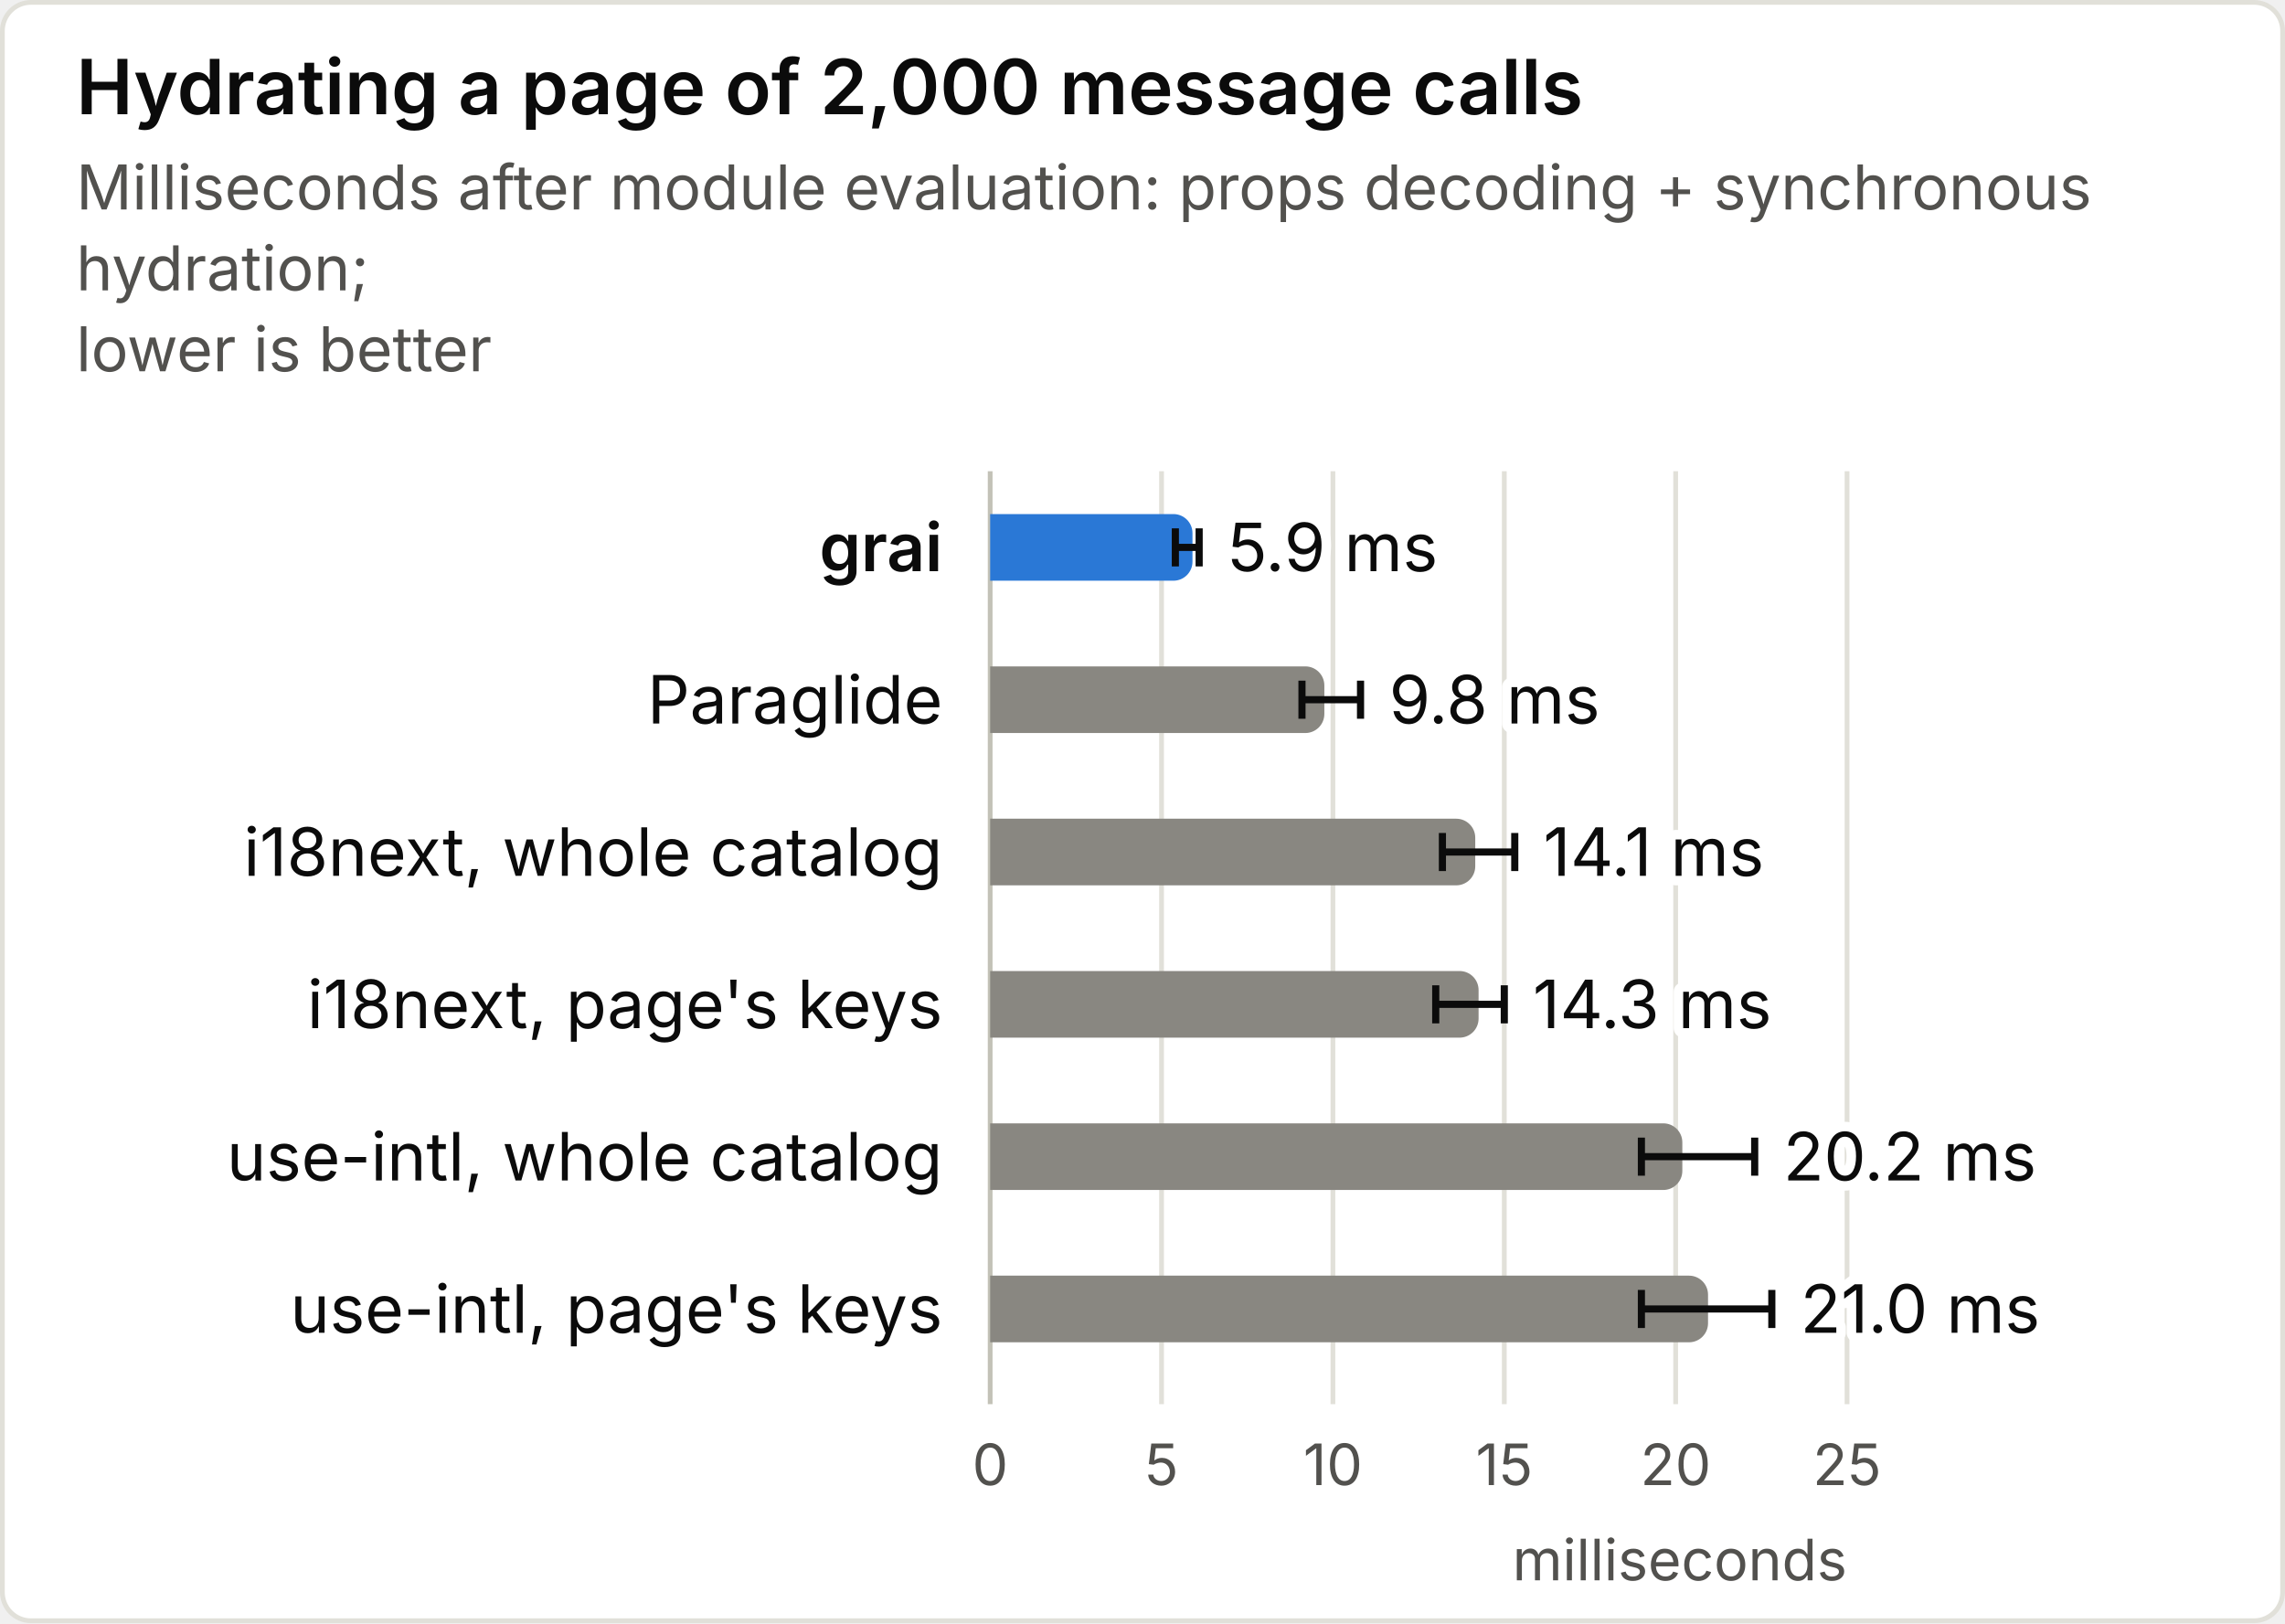
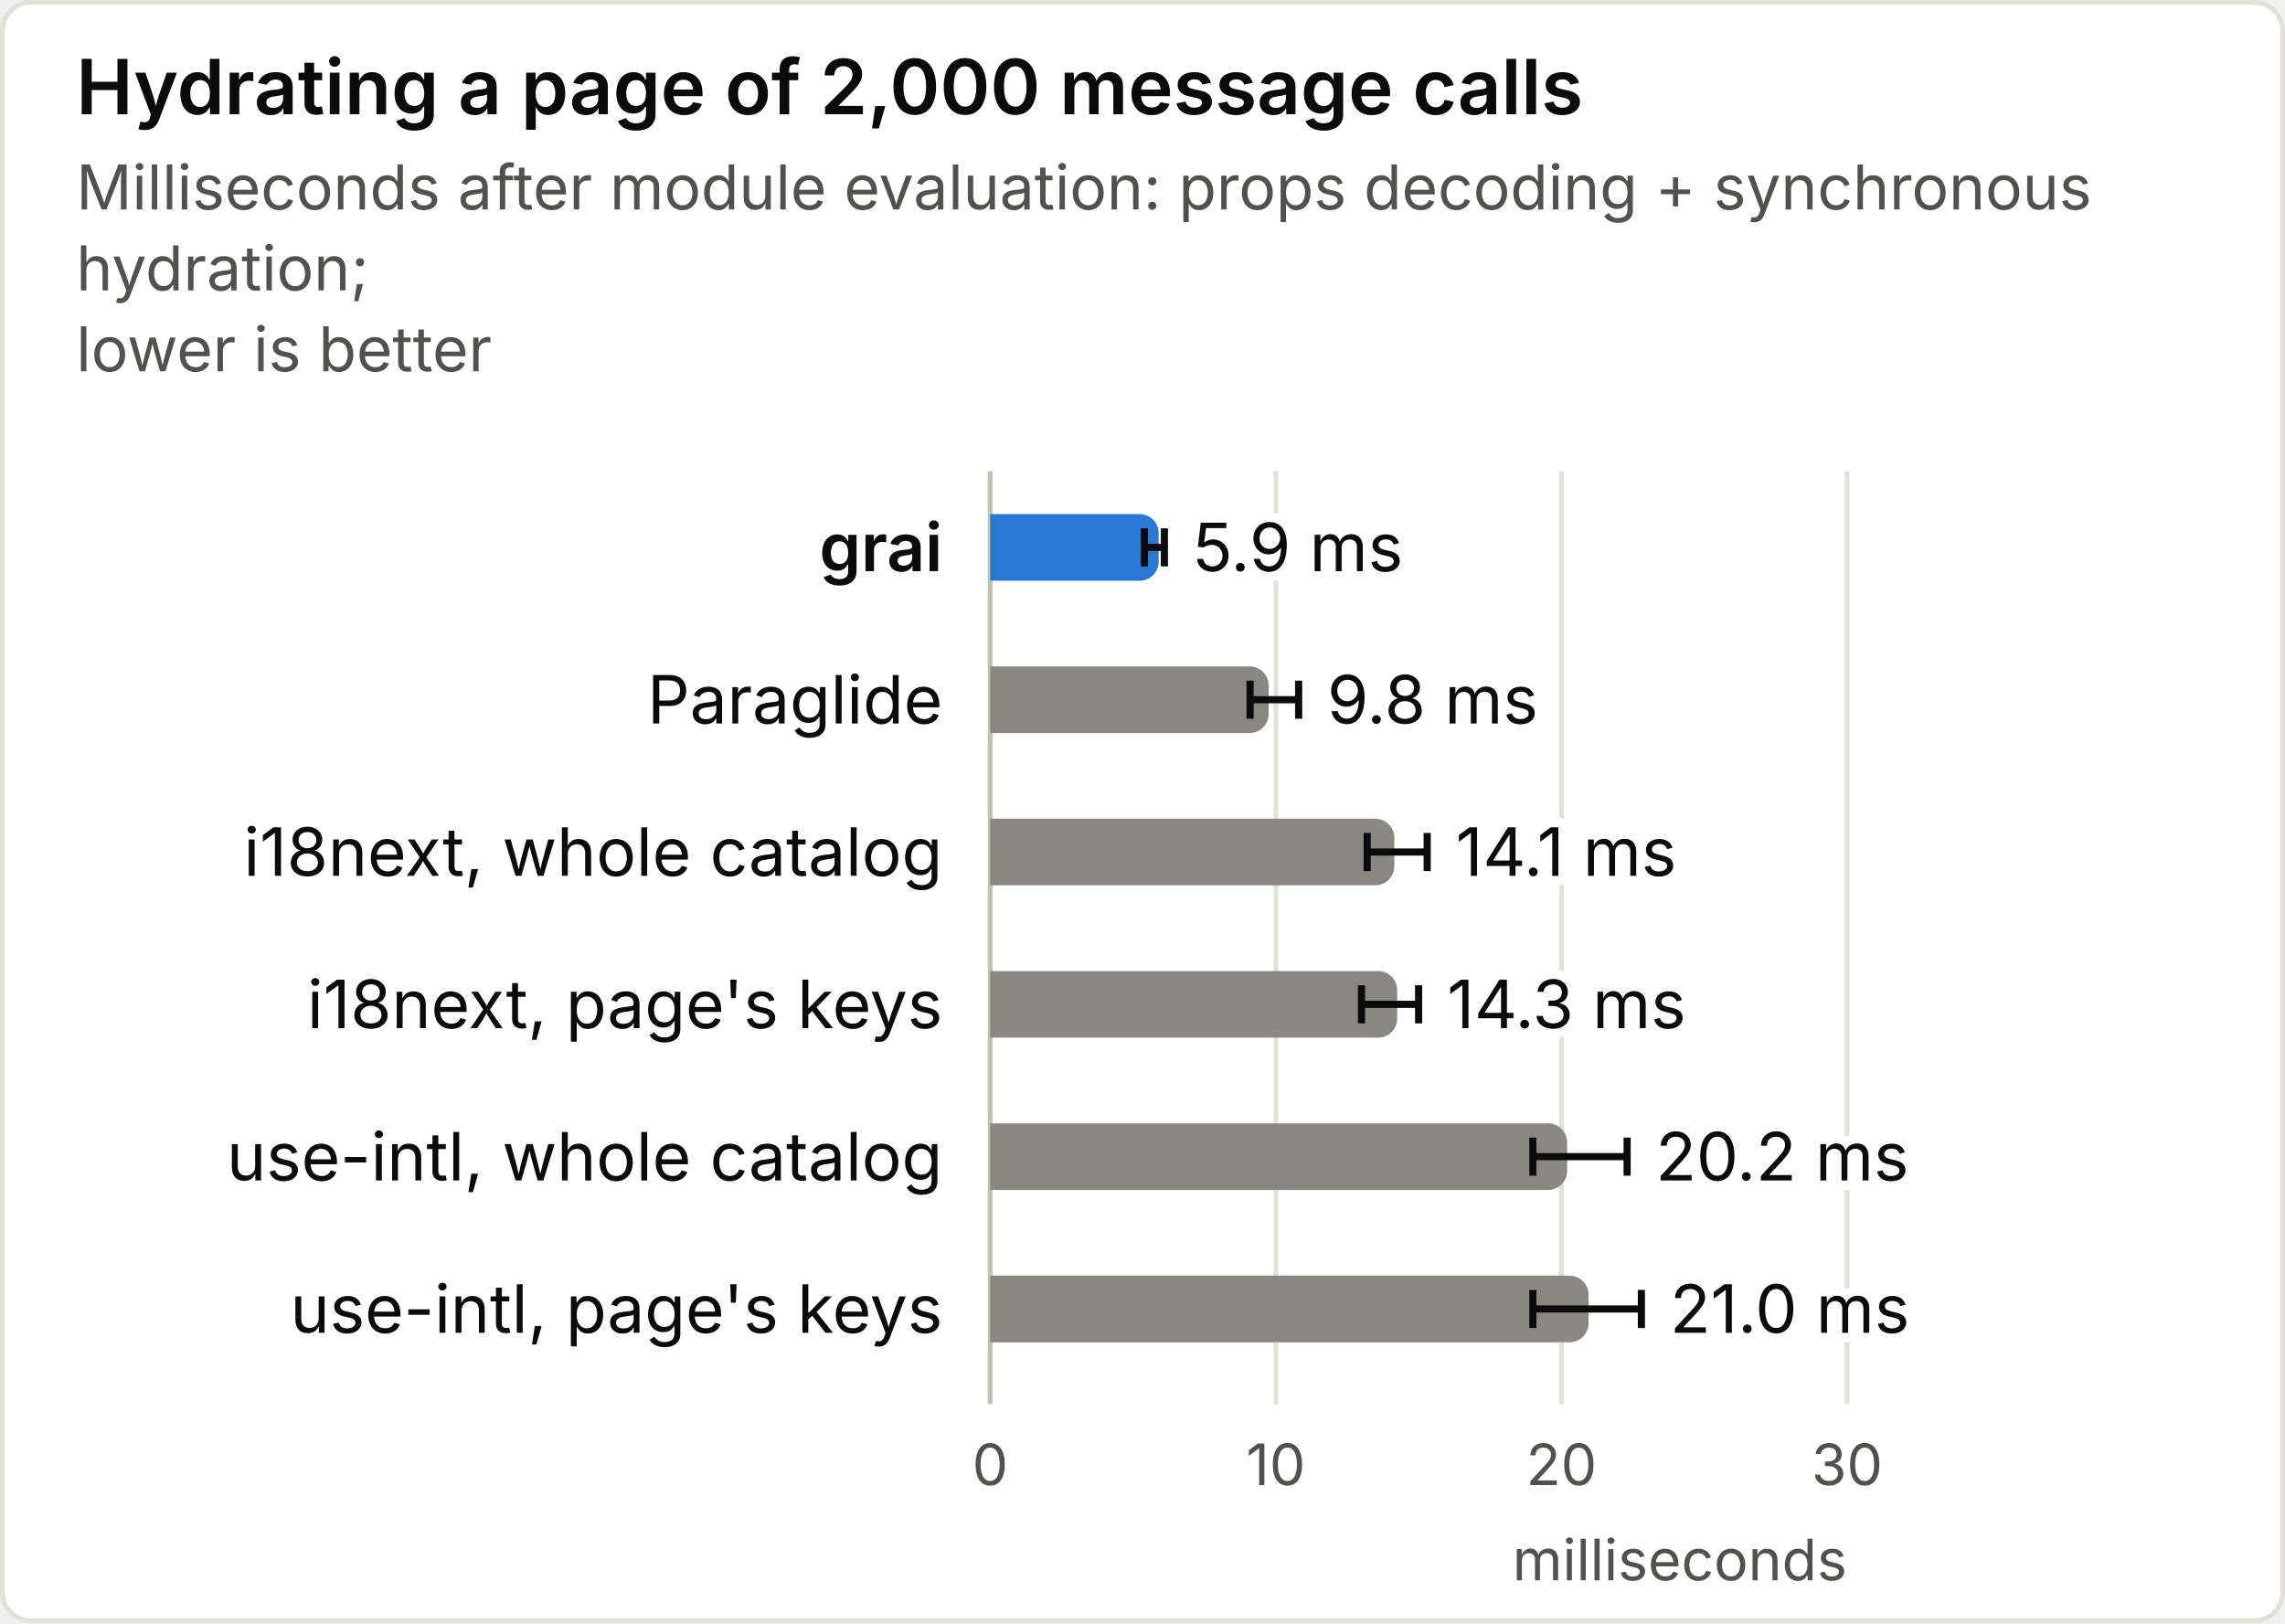
<svg xmlns="http://www.w3.org/2000/svg" viewBox="0 0 480 341" width="480" height="341" font-family="system-ui, -apple-system, 'Segoe UI', sans-serif">
  <rect x="0.5" y="0.5" width="479" height="340" rx="6" fill="#ffffff" stroke="#e1e0d9" />
  <text x="16" y="24" font-size="16" font-weight="600" fill="#0b0b0b">Hydrating a page of 2,000 message calls</text>
  <text x="16" y="44" font-size="13" fill="#52514e">Milliseconds after module evaluation: props decoding + synchronous</text>
  <text x="16" y="61" font-size="13" fill="#52514e">hydration;</text>
  <text x="16" y="78" font-size="13" fill="#52514e">lower is better</text>
  <line x1="208" y1="99" x2="208" y2="295" stroke="#c3c2b7" stroke-width="1" />
  <text x="208" y="312" font-size="12" text-anchor="middle" fill="#52514e" style="font-variant-numeric: tabular-nums">0</text>
-   <line x1="244" y1="99" x2="244" y2="295" stroke="#e1e0d9" stroke-width="1" />
-   <text x="244" y="312" font-size="12" text-anchor="middle" fill="#52514e" style="font-variant-numeric: tabular-nums">5</text>
-   <line x1="280" y1="99" x2="280" y2="295" stroke="#e1e0d9" stroke-width="1" />
-   <text x="280" y="312" font-size="12" text-anchor="middle" fill="#52514e" style="font-variant-numeric: tabular-nums">10</text>
-   <line x1="316" y1="99" x2="316" y2="295" stroke="#e1e0d9" stroke-width="1" />
-   <text x="316" y="312" font-size="12" text-anchor="middle" fill="#52514e" style="font-variant-numeric: tabular-nums">15</text>
-   <line x1="352" y1="99" x2="352" y2="295" stroke="#e1e0d9" stroke-width="1" />
-   <text x="352" y="312" font-size="12" text-anchor="middle" fill="#52514e" style="font-variant-numeric: tabular-nums">20</text>
+   <line x1="268" y1="99" x2="268" y2="295" stroke="#e1e0d9" stroke-width="1" />
+   <text x="268" y="312" font-size="12" text-anchor="middle" fill="#52514e" style="font-variant-numeric: tabular-nums">10</text>
+   <line x1="328" y1="99" x2="328" y2="295" stroke="#e1e0d9" stroke-width="1" />
+   <text x="328" y="312" font-size="12" text-anchor="middle" fill="#52514e" style="font-variant-numeric: tabular-nums">20</text>
  <line x1="388" y1="99" x2="388" y2="295" stroke="#e1e0d9" stroke-width="1" />
-   <text x="388" y="312" font-size="12" text-anchor="middle" fill="#52514e" style="font-variant-numeric: tabular-nums">25</text>
+   <text x="388" y="312" font-size="12" text-anchor="middle" fill="#52514e" style="font-variant-numeric: tabular-nums">30</text>
  <text x="198" y="120" font-size="14" text-anchor="end" font-weight="600" fill="#0b0b0b">grai</text>
-   <path d="M208,108H246.5A4,4 0 0 1 250.5,112V118A4,4 0 0 1 246.5,122H208Z" fill="#2a78d6" />
-   <path d="M246.9,115H251.9M246.9,111V119M251.9,111V119" stroke="#0b0b0b" stroke-width="1.5" fill="none" />
-   <text x="257.9" y="120" font-size="14" fill="#0b0b0b" stroke="#ffffff" stroke-width="4" stroke-linejoin="round" paint-order="stroke" style="font-variant-numeric: tabular-nums">5.9 ms</text>
+   <path d="M208,108H239.4A4,4 0 0 1 243.4,112V118A4,4 0 0 1 239.4,122H208Z" fill="#2a78d6" />
+   <path d="M240.4,115H244.6M240.4,111V119M244.6,111V119" stroke="#0b0b0b" stroke-width="1.5" fill="none" />
+   <text x="250.6" y="120" font-size="14" fill="#0b0b0b" stroke="#ffffff" stroke-width="4" stroke-linejoin="round" paint-order="stroke" style="font-variant-numeric: tabular-nums">5.9 ms</text>
  <text x="198" y="152" font-size="14" text-anchor="end" fill="#0b0b0b">Paraglide</text>
-   <path d="M208,140H274.2A4,4 0 0 1 278.2,144V150A4,4 0 0 1 274.2,154H208Z" fill="#898781" />
-   <path d="M273.5,147H285.8M273.5,143V151M285.8,143V151" stroke="#0b0b0b" stroke-width="1.5" fill="none" />
-   <text x="291.8" y="152" font-size="14" fill="#0b0b0b" stroke="#ffffff" stroke-width="4" stroke-linejoin="round" paint-order="stroke" style="font-variant-numeric: tabular-nums">9.8 ms</text>
+   <path d="M208,140H262.5A4,4 0 0 1 266.5,144V150A4,4 0 0 1 262.5,154H208Z" fill="#898781" />
+   <path d="M262.6,147H272.8M262.6,143V151M272.8,143V151" stroke="#0b0b0b" stroke-width="1.5" fill="none" />
+   <text x="278.8" y="152" font-size="14" fill="#0b0b0b" stroke="#ffffff" stroke-width="4" stroke-linejoin="round" paint-order="stroke" style="font-variant-numeric: tabular-nums">9.8 ms</text>
  <text x="198" y="184" font-size="14" text-anchor="end" fill="#0b0b0b">i18next, whole catalog</text>
-   <path d="M208,172H305.9A4,4 0 0 1 309.9,176V182A4,4 0 0 1 305.9,186H208Z" fill="#898781" />
-   <path d="M303,179H318.2M303,175V183M318.2,175V183" stroke="#0b0b0b" stroke-width="1.5" fill="none" />
-   <text x="324.2" y="184" font-size="14" fill="#0b0b0b" stroke="#ffffff" stroke-width="4" stroke-linejoin="round" paint-order="stroke" style="font-variant-numeric: tabular-nums">14.1 ms</text>
+   <path d="M208,172H288.9A4,4 0 0 1 292.9,176V182A4,4 0 0 1 288.9,186H208Z" fill="#898781" />
+   <path d="M287.2,179H299.8M287.2,175V183M299.8,175V183" stroke="#0b0b0b" stroke-width="1.5" fill="none" />
+   <text x="305.8" y="184" font-size="14" fill="#0b0b0b" stroke="#ffffff" stroke-width="4" stroke-linejoin="round" paint-order="stroke" style="font-variant-numeric: tabular-nums">14.1 ms</text>
  <text x="198" y="216" font-size="14" text-anchor="end" fill="#0b0b0b">i18next, page's keys</text>
-   <path d="M208,204H306.6A4,4 0 0 1 310.6,208V214A4,4 0 0 1 306.6,218H208Z" fill="#898781" />
-   <path d="M301.6,211H316M301.6,207V215M316,207V215" stroke="#0b0b0b" stroke-width="1.5" fill="none" />
-   <text x="322" y="216" font-size="14" fill="#0b0b0b" stroke="#ffffff" stroke-width="4" stroke-linejoin="round" paint-order="stroke" style="font-variant-numeric: tabular-nums">14.3 ms</text>
+   <path d="M208,204H289.5A4,4 0 0 1 293.5,208V214A4,4 0 0 1 289.5,218H208Z" fill="#898781" />
+   <path d="M286,211H298M286,207V215M298,207V215" stroke="#0b0b0b" stroke-width="1.5" fill="none" />
+   <text x="304" y="216" font-size="14" fill="#0b0b0b" stroke="#ffffff" stroke-width="4" stroke-linejoin="round" paint-order="stroke" style="font-variant-numeric: tabular-nums">14.3 ms</text>
  <text x="198" y="248" font-size="14" text-anchor="end" fill="#0b0b0b">use-intl, whole catalog</text>
-   <path d="M208,236H349.4A4,4 0 0 1 353.4,240V246A4,4 0 0 1 349.4,250H208Z" fill="#898781" />
-   <path d="M344.8,243H368.6M344.8,239V247M368.6,239V247" stroke="#0b0b0b" stroke-width="1.5" fill="none" />
-   <text x="374.6" y="248" font-size="14" fill="#0b0b0b" stroke="#ffffff" stroke-width="4" stroke-linejoin="round" paint-order="stroke" style="font-variant-numeric: tabular-nums">20.2 ms</text>
+   <path d="M208,236H325.2A4,4 0 0 1 329.2,240V246A4,4 0 0 1 325.2,250H208Z" fill="#898781" />
+   <path d="M322,243H341.8M322,239V247M341.8,239V247" stroke="#0b0b0b" stroke-width="1.5" fill="none" />
+   <text x="347.8" y="248" font-size="14" fill="#0b0b0b" stroke="#ffffff" stroke-width="4" stroke-linejoin="round" paint-order="stroke" style="font-variant-numeric: tabular-nums">20.2 ms</text>
  <text x="198" y="280" font-size="14" text-anchor="end" fill="#0b0b0b">use-intl, page's keys</text>
-   <path d="M208,268H354.8A4,4 0 0 1 358.8,272V278A4,4 0 0 1 354.8,282H208Z" fill="#898781" />
-   <path d="M344.8,275H372.2M344.8,271V279M372.2,271V279" stroke="#0b0b0b" stroke-width="1.5" fill="none" />
-   <text x="378.2" y="280" font-size="14" fill="#0b0b0b" stroke="#ffffff" stroke-width="4" stroke-linejoin="round" paint-order="stroke" style="font-variant-numeric: tabular-nums">21.0 ms</text>
+   <path d="M208,268H329.7A4,4 0 0 1 333.7,272V278A4,4 0 0 1 329.7,282H208Z" fill="#898781" />
+   <path d="M322,275H344.8M322,271V279M344.8,271V279" stroke="#0b0b0b" stroke-width="1.5" fill="none" />
+   <text x="350.8" y="280" font-size="14" fill="#0b0b0b" stroke="#ffffff" stroke-width="4" stroke-linejoin="round" paint-order="stroke" style="font-variant-numeric: tabular-nums">21.0 ms</text>
  <text x="388" y="332" font-size="12" text-anchor="end" fill="#52514e">milliseconds</text>
</svg>
